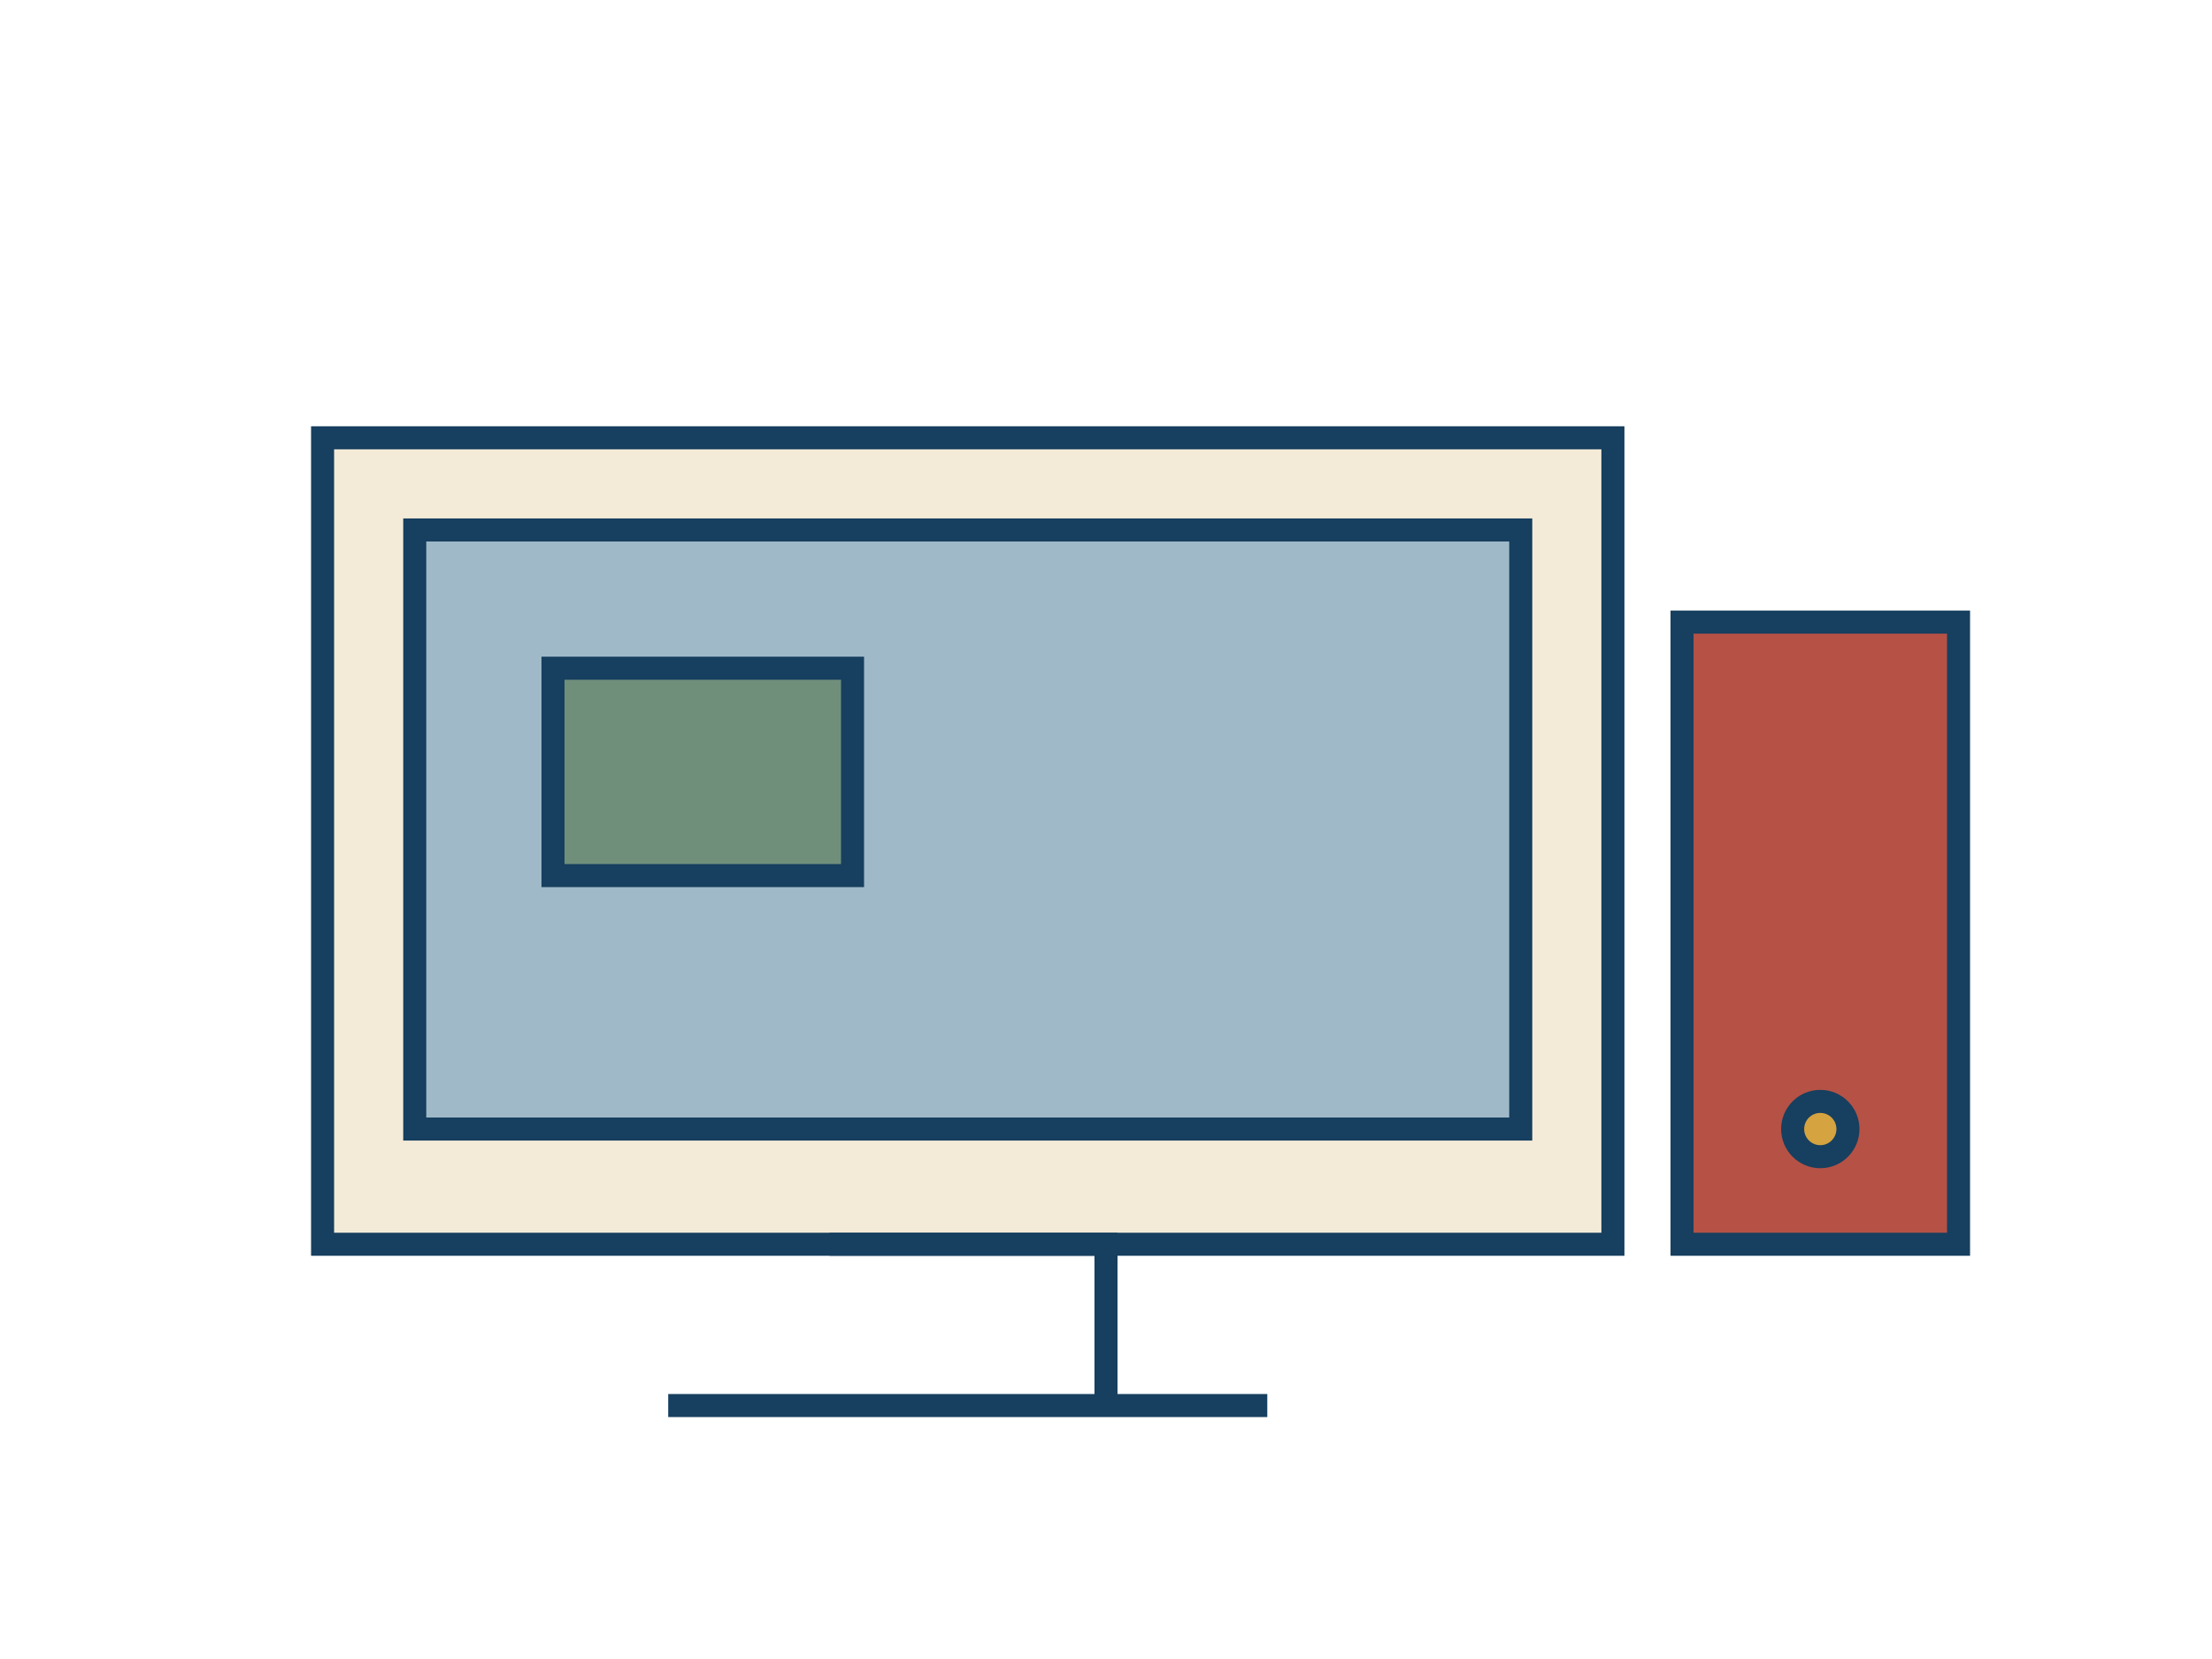
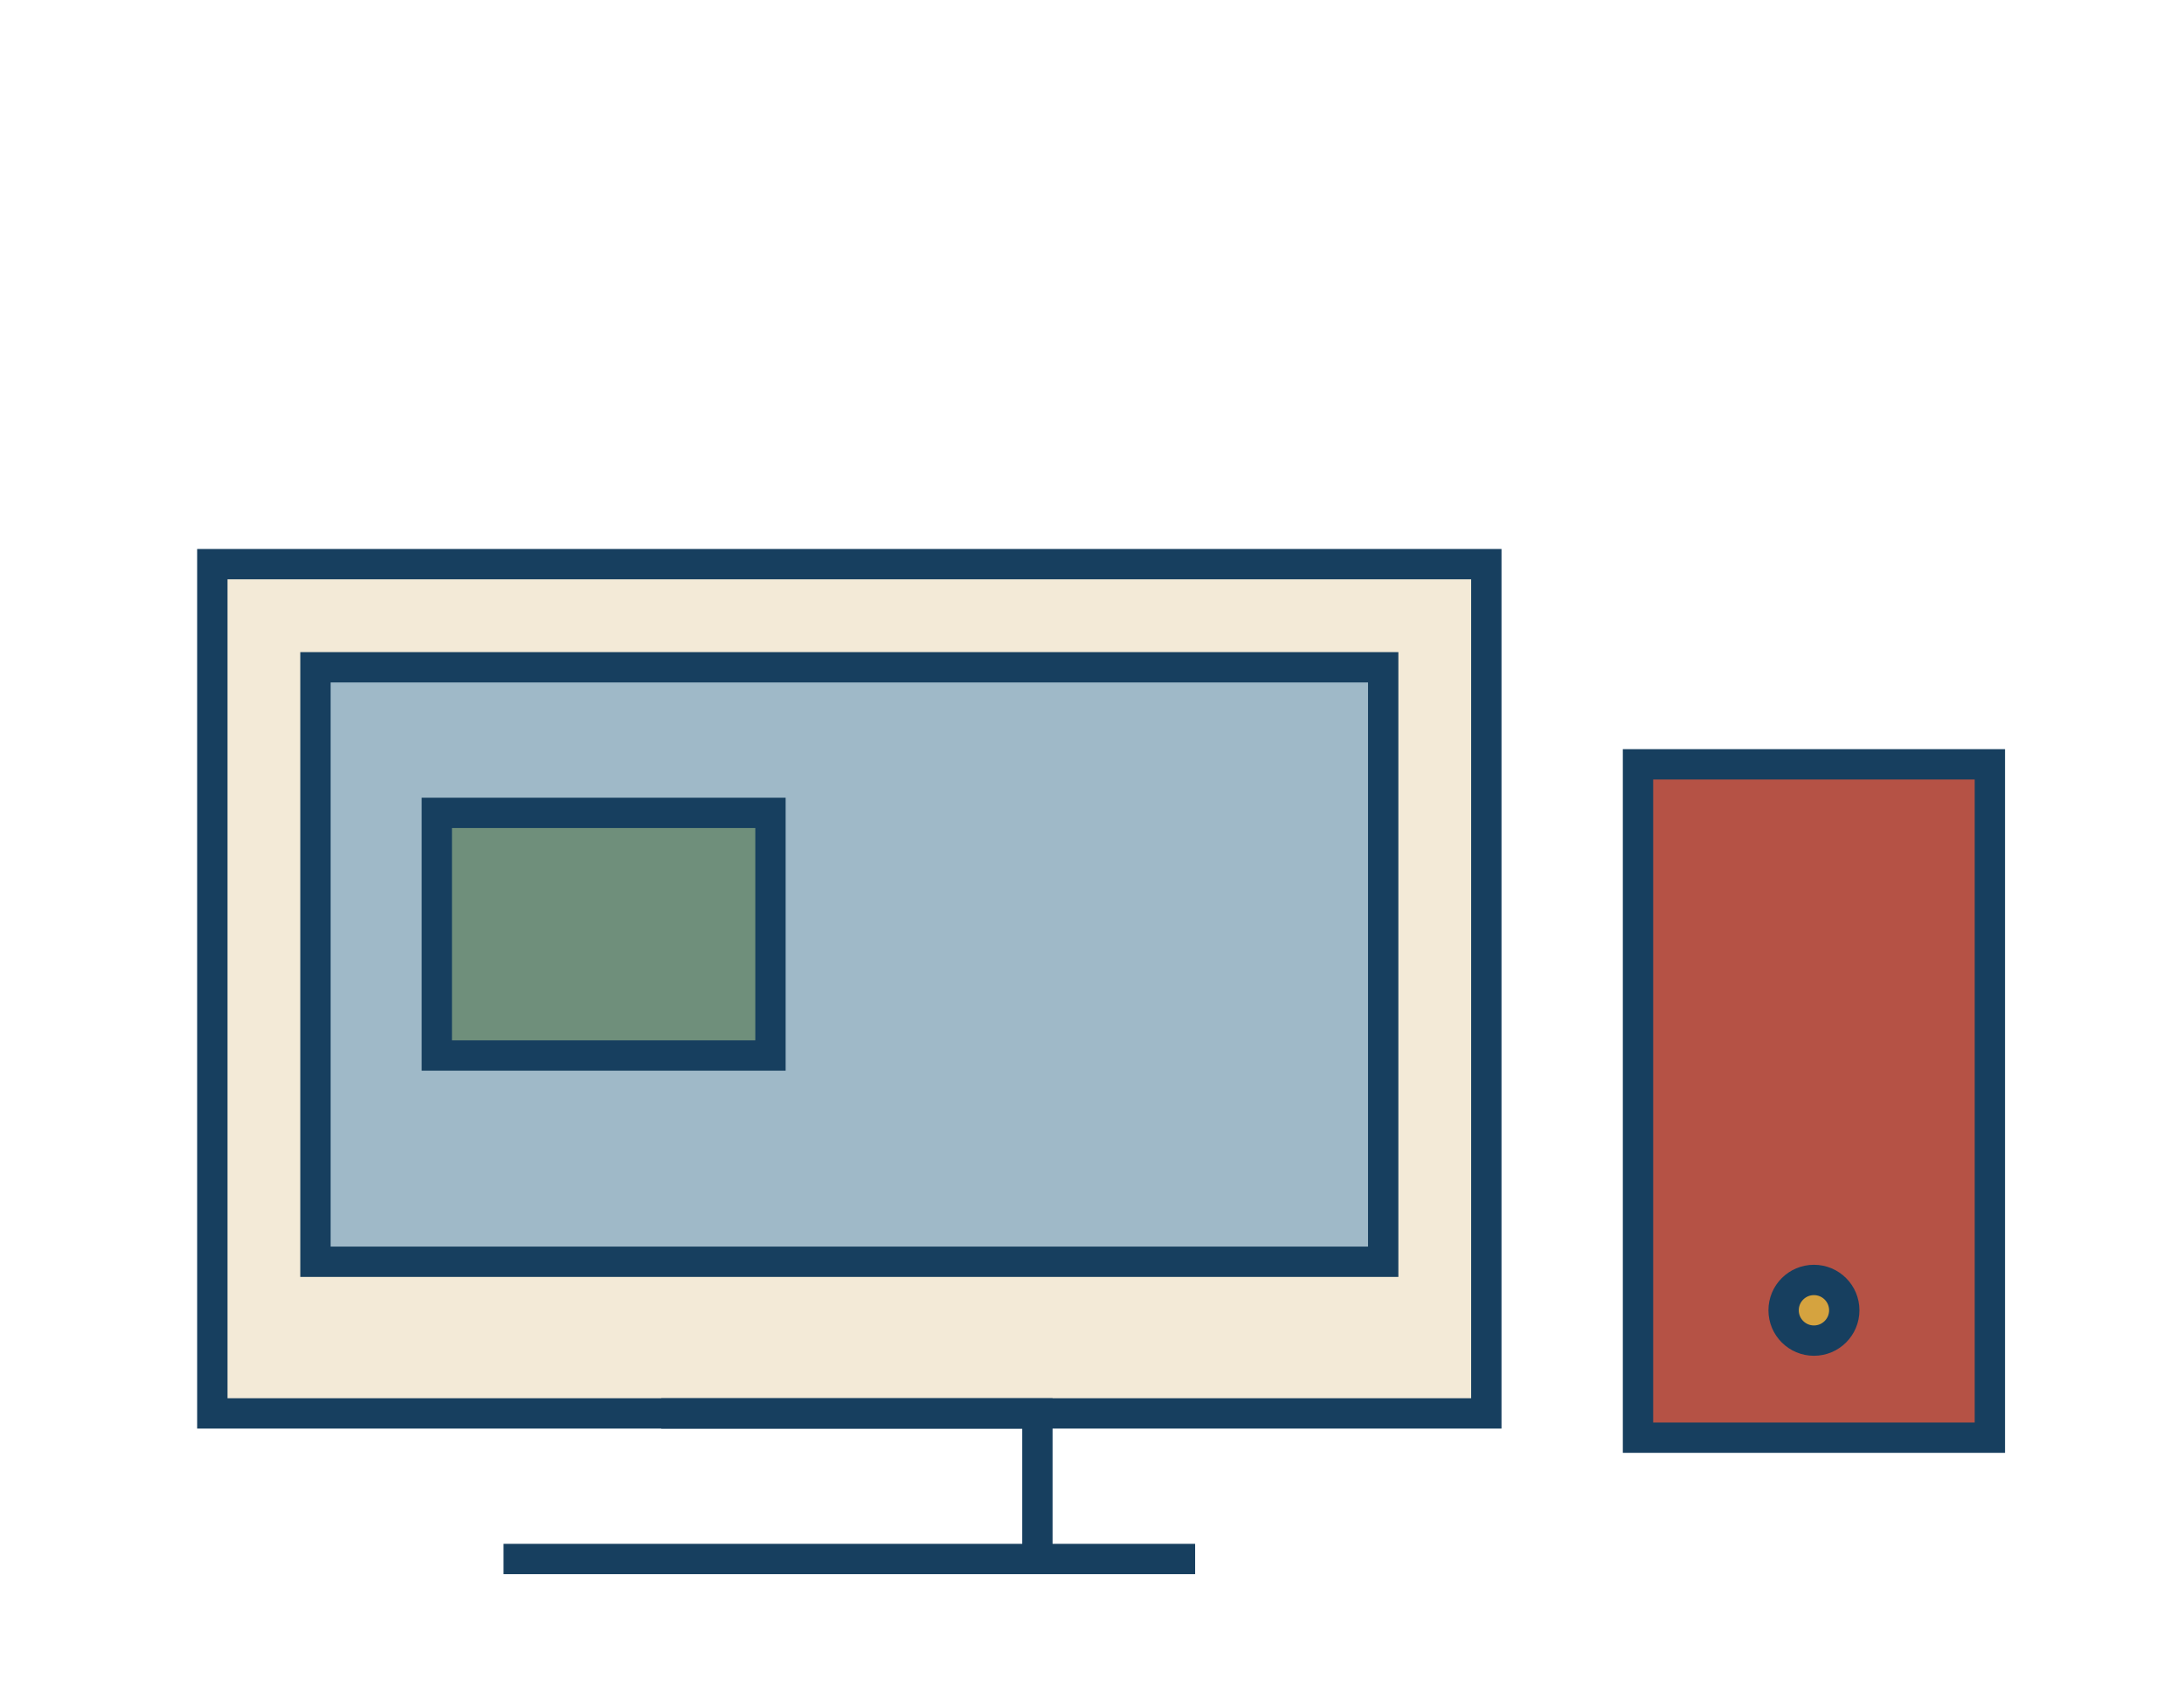
- <svg xmlns="http://www.w3.org/2000/svg" viewBox="0 0 480 360">
+ <svg xmlns="http://www.w3.org/2000/svg" viewBox="0 0 360 280">
  <g stroke="#173f5f" stroke-width="5">
-     <path fill="#f3ead7" d="M70 95h280v175H70z" />
-     <path fill="#9fb9c8" d="M90 115h240v130H90z" />
-     <path fill="#b55245" d="M365 135h60v135h-60z" />
-     <path d="M180 270h60v35M145 305h130" fill="none" />
-     <circle cx="395" cy="245" r="6" fill="#d5a33f" />
-     <path fill="#6f8f7b" d="M120 145h65v45h-65z" />
+     <path fill="#f3ead7" d="M35 93h210v140H35z" />
+     <path fill="#9fb9c8" d="M52 110h176v98H52z" />
+     <path d="M109 233h62v24M83 257h114" fill="none" />
+     <path fill="#b55245" d="M270 126h58v111h-58z" />
+     <circle cx="299" cy="216" r="5" fill="#d5a33f" />
+     <path fill="#6f8f7b" d="M72 134h55v40H72z" />
  </g>
</svg>
